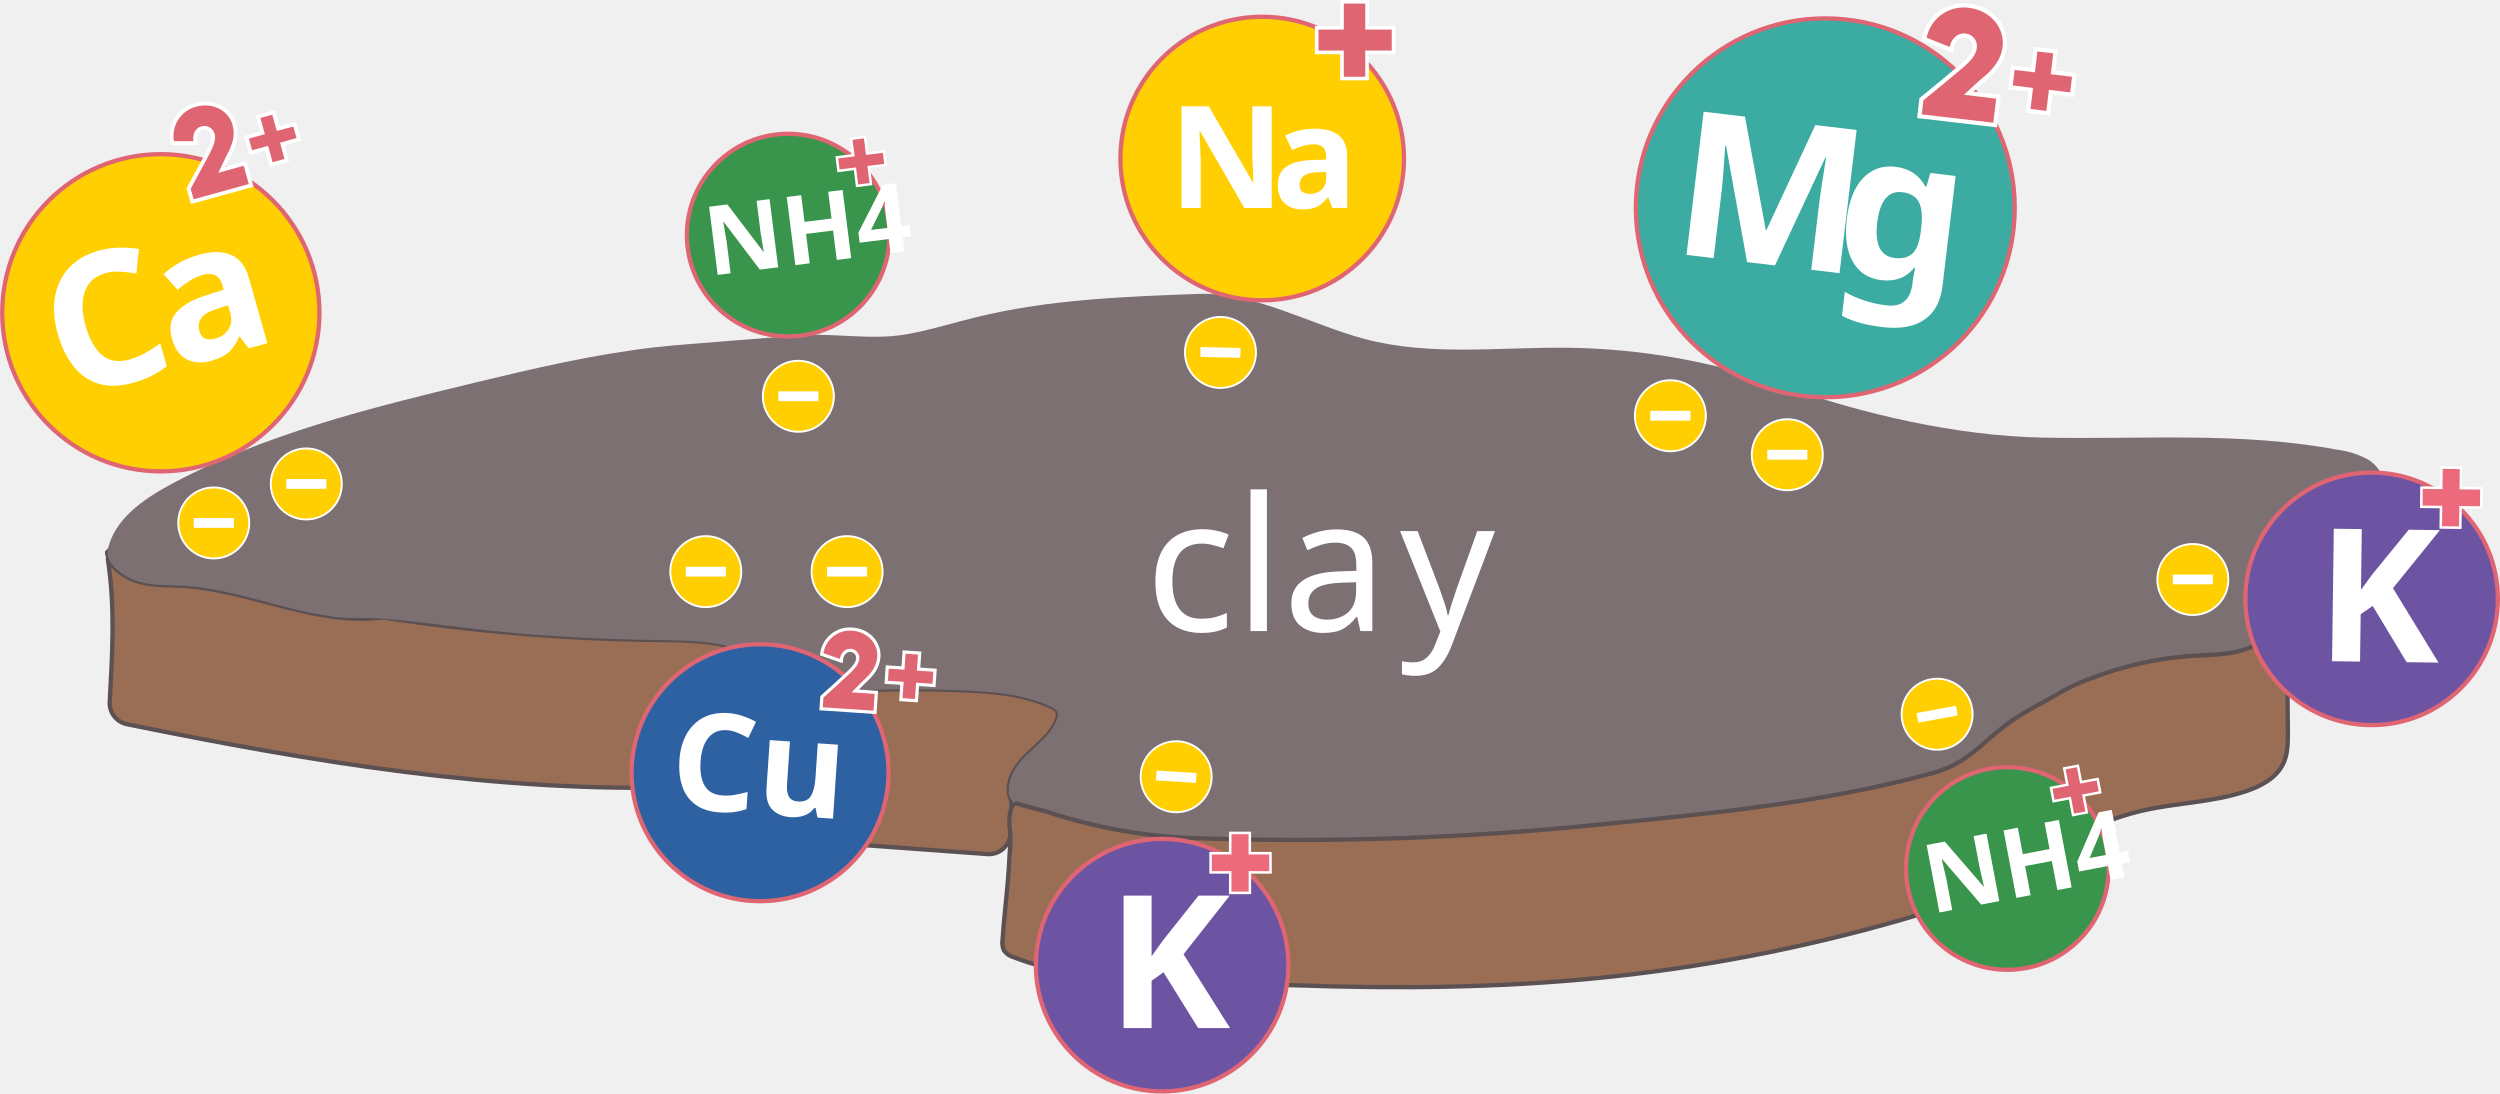
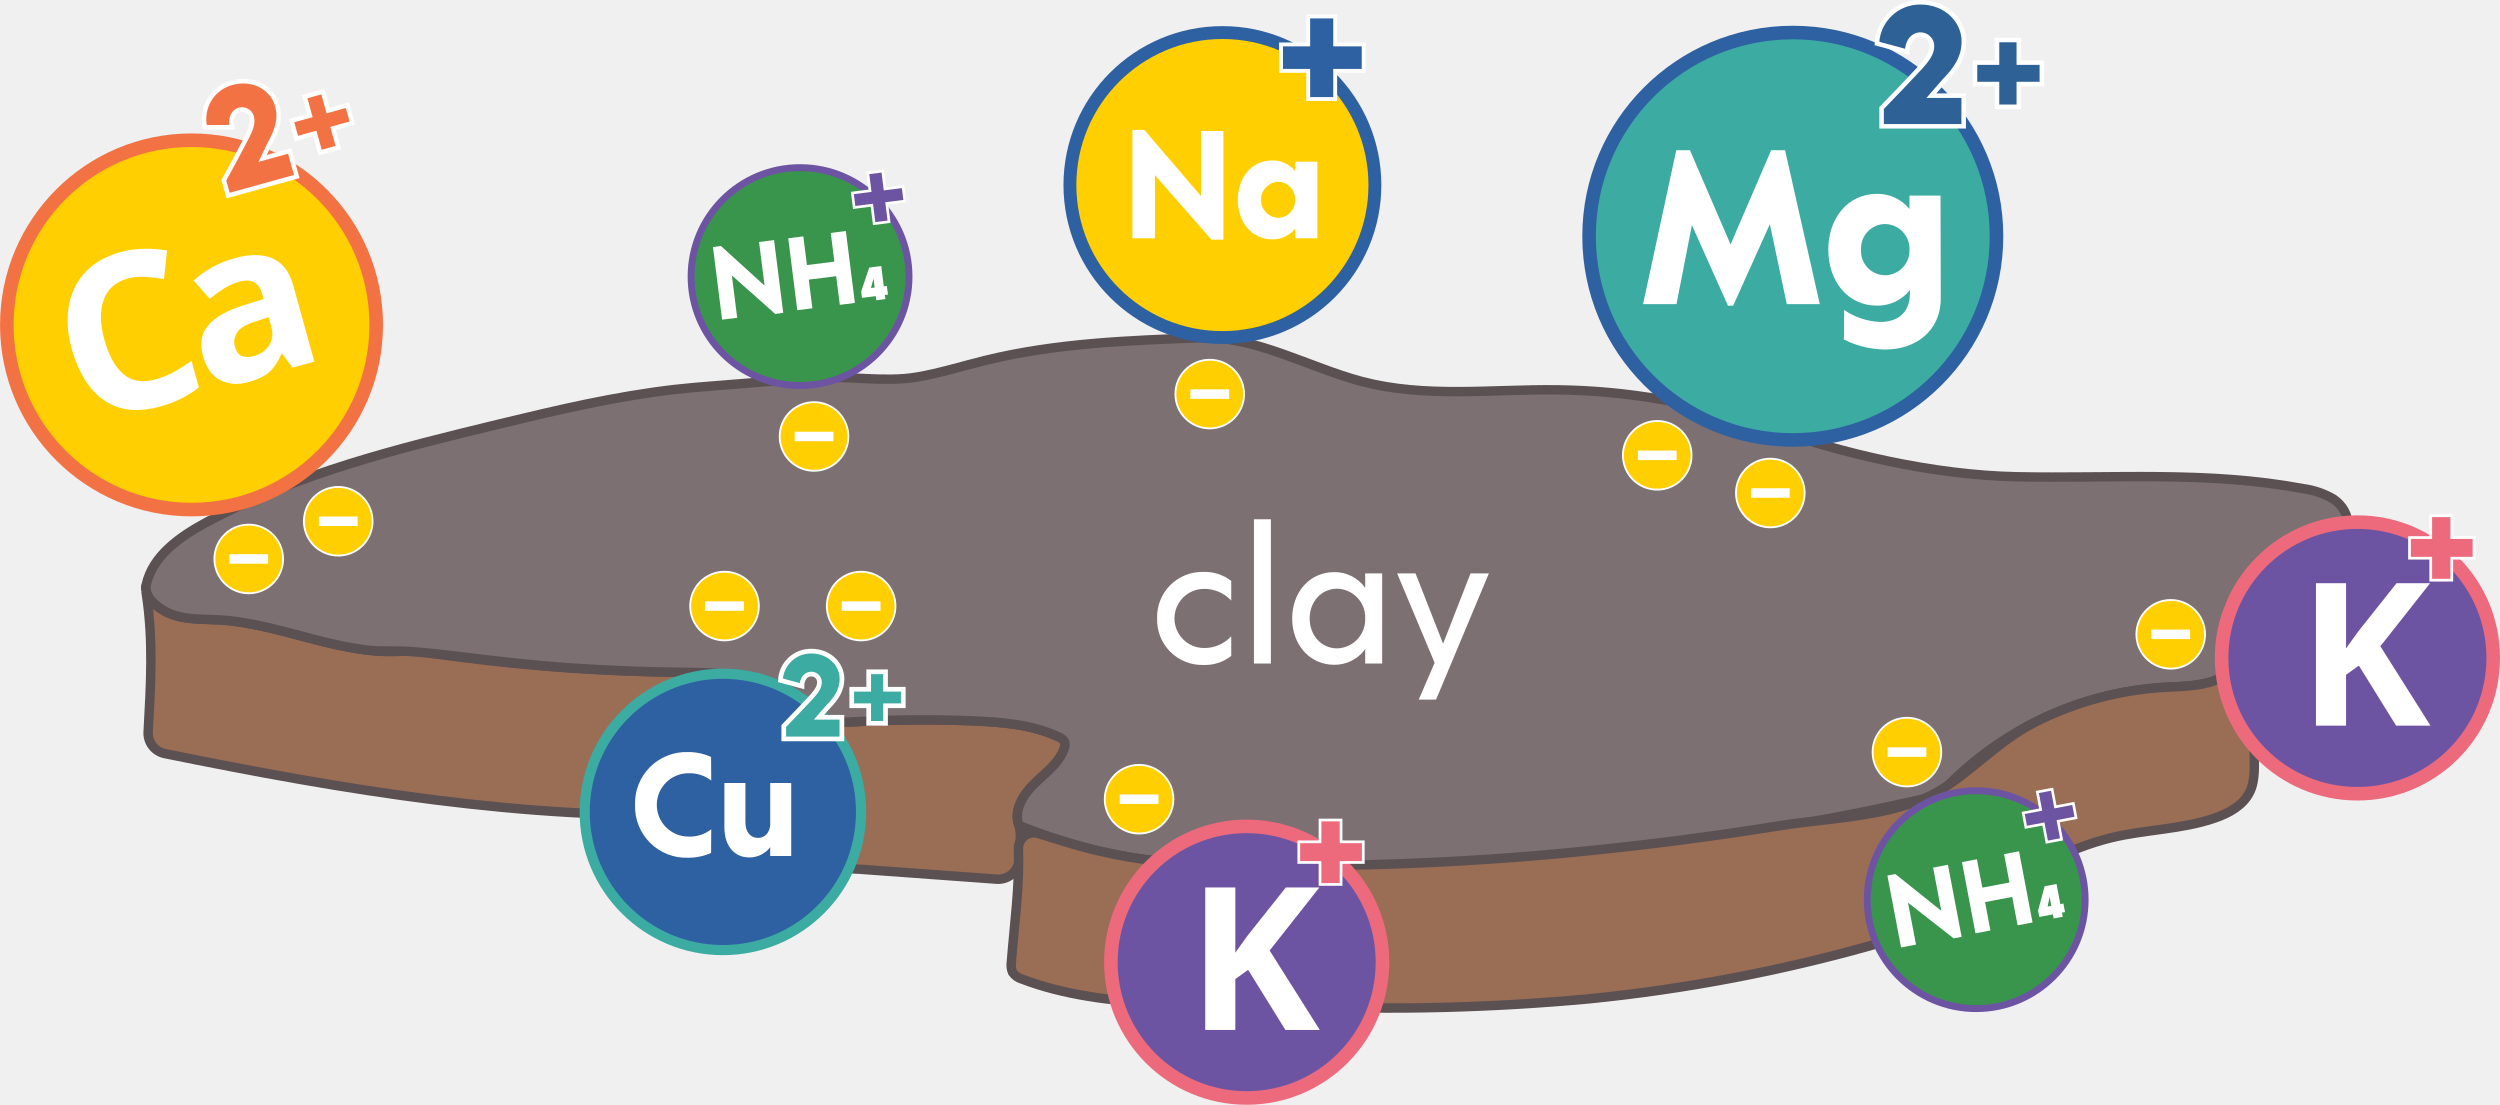
- <svg xmlns="http://www.w3.org/2000/svg" viewBox="0 0 623.87 272.89">
+ <svg xmlns="http://www.w3.org/2000/svg" viewBox="0 0 567.142 250.624">
  <defs>
-     <style>.cls-1,.cls-9{fill:#9a6d55;stroke:#5b5052;}.cls-1,.cls-10,.cls-12,.cls-15,.cls-16,.cls-18,.cls-20,.cls-21,.cls-23,.cls-27,.cls-28,.cls-29,.cls-5,.cls-6,.cls-9{stroke-miterlimit:10;}.cls-1,.cls-12,.cls-16,.cls-21,.cls-28,.cls-5{stroke-width:1.07px;}.cls-2{fill:#7c7072;}.cls-3{font-size:46.54px;font-family:Acre-Medium, Acre;font-weight:500;}.cls-11,.cls-13,.cls-17,.cls-19,.cls-22,.cls-24,.cls-25,.cls-3,.cls-30,.cls-7{fill:#fff;}.cls-4{letter-spacing:-0.03em;}.cls-10,.cls-5{fill:#ffcf01;}.cls-12,.cls-16,.cls-21,.cls-28,.cls-5{stroke:#df6572;}.cls-15,.cls-23,.cls-27,.cls-29,.cls-6{fill:#df6572;}.cls-10,.cls-15,.cls-18,.cls-23,.cls-27,.cls-29,.cls-6{stroke:#fff;}.cls-6{stroke-width:0.9px;}.cls-7{font-size:35.55px;}.cls-13,.cls-17,.cls-19,.cls-25,.cls-30,.cls-7{font-family:Acre-Semibold, Acre;font-weight:600;}.cls-8{letter-spacing:-0.01em;}.cls-9{stroke-width:2.43px;}.cls-10{stroke-width:0.48px;}.cls-12{fill:#3caba2;}.cls-13{font-size:50.39px;}.cls-14{letter-spacing:-0.01em;}.cls-15{stroke-width:1.05px;}.cls-16{fill:#6d54a3;}.cls-17{font-size:46.3px;}.cls-18{fill:#ec6a7c;stroke-width:0.63px;}.cls-19{font-size:46.3px;}.cls-20{fill:none;stroke:#5e5252;stroke-width:1.58px;}.cls-21{fill:#39944c;}.cls-22{font-size:24.02px;}.cls-22,.cls-24{font-family:Acre-Bold, Acre;font-weight:700;}.cls-23{stroke-width:0.62px;}.cls-24{font-size:24.02px;}.cls-25{font-size:46.54px;}.cls-26{letter-spacing:-0.02em;}.cls-27{stroke-width:0.97px;}.cls-28{fill:#2e61a2;}.cls-29{stroke-width:0.8px;}.cls-30{font-size:33.87px;}</style>
+     <style>.cls-1{fill:#9a6d55;}.cls-1,.cls-2{stroke:#5b5052;stroke-width:2.137px;}.cls-1,.cls-11,.cls-12,.cls-13,.cls-14,.cls-15,.cls-18,.cls-19,.cls-2,.cls-20,.cls-4,.cls-5,.cls-6,.cls-7,.cls-8,.cls-9{stroke-miterlimit:10;}.cls-2{fill:#7c7072;}.cls-10,.cls-16,.cls-3{fill:#fff;}.cls-15,.cls-4,.cls-5{fill:#ffcf01;}.cls-11,.cls-14,.cls-18,.cls-20,.cls-4,.cls-6,.cls-8{stroke:#fff;}.cls-4{stroke-width:0.42px;}.cls-5,.cls-7{stroke:#2e61a2;}.cls-5{stroke-width:2.922px;}.cls-19,.cls-6{fill:#2e61a2;}.cls-6{stroke-width:0.877px;}.cls-20,.cls-7{fill:#3caba2;}.cls-15,.cls-7,.cls-9{stroke-width:3.079px;}.cls-8{fill:#2e6296;}.cls-18,.cls-8{stroke-width:1.026px;}.cls-14,.cls-9{fill:#6d54a3;}.cls-9{stroke:#ec6a7c;}.cls-10{font-size:45.267px;}.cls-10,.cls-16{font-family:Acre-Bold, Acre;font-weight:700;}.cls-11{fill:#ec6a7c;stroke-width:0.616px;}.cls-12{fill:none;stroke:#5e5252;stroke-width:1.542px;}.cls-13{fill:#39944c;stroke:#6d54a3;stroke-width:1.573px;}.cls-14{stroke-width:0.605px;}.cls-15{stroke:#f37243;}.cls-16{font-size:49.262px;}.cls-17{letter-spacing:-0.015em;}.cls-18{fill:#f37243;}.cls-19{stroke:#3caba2;stroke-width:2.304px;}.cls-20{stroke-width:1.065px;}</style>
  </defs>
  <g id="Layer_2" data-name="Layer 2">
-     <g id="Clay_Exchange_Capacity" data-name="Clay Exchange Capacity">
-       <g id="Layer_59" data-name="Layer 59">
-         <path class="cls-1" d="M256,188.62c-2.85,2.79-5.32,6.92-3.84,10.65.62,2.26.26,4.9,0,8.78a5.39,5.39,0,0,1-5.76,5.09q-17.78-1.29-35.57-2.59a15.34,15.34,0,0,1-6.17-1.31,19.63,19.63,0,0,1-4.15-3.34c-7.68-7.1-18.42-9.81-28.86-9.49-47.21,1.52-93.72-6.27-140-15.69a5.39,5.39,0,0,1-4.27-5.62c.66-12.14,1.37-23.45-.46-35.48.38-.38-.5-1.7-.09-2.07-.35,3.49,4.21,6.6,7.67,7.59s7.42.87,11.17,1.07c16.28.95,32.86,9.83,49,7.94a4.58,4.58,0,0,1,1.28,0,483,483,0,0,0,69.11,5.57c10.13.08,21.79.51,28.32,8.2a13.15,13.15,0,0,0,10.86,4.9,326.7,326.7,0,0,1,36-.57c7.53.32,15.27.93,22.1,4.13a3,3,0,0,1,1.54,1.25,2.69,2.69,0,0,1-.14,1.95C262.34,183.36,258.82,185.8,256,188.62Z" />
-         <path class="cls-2" d="M594.93,122c-.43,2.87-2.79,4.65-5.55,5.9a42.17,42.17,0,0,1-4.69,1.8,56,56,0,0,0-17.62,9.89c-1.22,1-2.5,2.21-2.82,3.78-.82,4,4.39,7.48,3.81,11.64-.21,1.54-1.22,3.2-3.7,5a13.05,13.05,0,0,1-3.31,1.77c-4.13,1.66-9,1.63-13.5,1.9a85.91,85.91,0,0,0-58.11,27.89c-62.18,14.51-127.1,20-190.92,17.68A130.54,130.54,0,0,1,262,202.84c-2.21-.71-4.43-1.3-6.69-1.86a5.5,5.5,0,0,1-3.14-1.67,3.43,3.43,0,0,1-.43-2.09c-.1-3.31,2-6.4,4.27-8.6.67-.64,1.34-1.28,2-1.89,2.32-2.12,4.65-4.25,5.73-7.13a2.69,2.69,0,0,0,.14-1.95,3,3,0,0,0-1.54-1.25c-6.83-3.2-14.57-3.81-22.1-4.13a326.37,326.37,0,0,0-38.43.76c-3.6.29-5.78-1.83-8-4.65-6.46-8.12-18.36-8.55-28.68-8.64-9.77-.09-19.52-.5-29.26-1.17s-19.08-1.77-28.65-3c-4-.5-8.09-.93-12.13-1.22-3.87-.27-7.74.05-11.58-.41a106.34,106.34,0,0,1-12.59-2.56c-8.32-2.12-16.61-4.71-25.22-5.21-3.75-.2-7.56,0-11.17-1.07-3.46-1-8-4.1-7.67-7.59a2.7,2.7,0,0,1,.05-.41c1.63-7.45,8.61-12.33,15.3-16,23.56-12.77,49.91-19.22,76-25.54,15.19-3.66,29.73-7.09,45.26-8.9,3.29-.37,6.6-.64,9.92-.9,8.55-.7,17.1-1.37,25.65-2.06s18.38,1.22,26.73-.21c6-1,11.87-2.88,17.8-4.33,18.18-4.45,37-5.15,55.7-5.82,13.85-.46,27.89,7.71,41.3,11.26,16.32,4.33,33.57,2,50.49,2.18a167.74,167.74,0,0,1,53.55,9.42c20.27,7.13,43.43,12.54,64.92,13,25,.53,49.33-1.57,74.11,3.09a20.76,20.76,0,0,1,7.77,2.67C593.62,116.58,595.34,119.25,594.93,122Z" />
-         <path class="cls-1" d="M570.94,182.69c0,2.64,0,5.38-1.11,7.79,0,.06-.06.09-.09.15-1.68,3.49-5.43,5.52-9.13,6.77-8.58,2.94-17.89,2.91-26.7,5.06C523,205.14,512.28,211,503,217.3s-18.69,9.44-29.76,12.6a424.42,424.42,0,0,1-74,14.12c-25.06,2.5-50.28,2.75-75.43,1.88-22.43-.77-49.61,1.14-70.8-7a4.55,4.55,0,0,1-2.51-1.75,4.89,4.89,0,0,1-.32-2.64c.31-4.8.9-9.58,1.3-14.37.21-2.5.39-5,.49-7.5a26.74,26.74,0,0,0,.06-5.44,12.44,12.44,0,0,1,.25-5.25c.14-.58.38-1.23.94-1.4a1.81,1.81,0,0,1,1.05.12c2.55.82,5.16,1.29,7.72,2.13a130.54,130.54,0,0,0,36.56,6.37,740,740,0,0,0,99.87-3.33C426.21,203.09,455,200.37,482,193c6-1.65,9.26-4.1,13.91-8.25a68.63,68.63,0,0,1,5.82-4.66c4.22-3,8.91-5.11,13.29-7.79a46.28,46.28,0,0,1,7.43-3.24q3.79-1.44,7.71-2.52a83.45,83.45,0,0,1,17.4-2.89c4.54-.27,9.37-.24,13.5-1.9a5.25,5.25,0,0,0,.81-.32,13.56,13.56,0,0,0,2.5-1.45,4,4,0,0,1,6.33,3c.11,1.44.12,2.9.13,4.35s0,2.71,0,4.07C570.88,175.12,570.91,178.91,570.94,182.69Z" />
-         <text class="cls-3" transform="translate(285.77 157.48)">cla<tspan class="cls-4" x="63.57" y="0">y</tspan>
-         </text>
-       </g>
-       <g id="Layer_71" data-name="Layer 71">
-         <circle class="cls-5" cx="314.98" cy="39.56" r="35.38" />
-         <path class="cls-6" d="M347.76,13.07h-6.61V19.6h-6.26V13.07h-6.31V6.93h6.31V.45h6.26V6.93h6.61Z" />
-         <text class="cls-7" transform="translate(291.65 51.91)">
-           <tspan class="cls-8">N</tspan>
-           <tspan x="25.74" y="0">a</tspan>
-         </text>
-         <path class="cls-9" d="M591.79,160.67a28.2,28.2,0,0,1-7.9,7.88,27.41,27.41,0,0,1-10.34,4.16,16.93,16.93,0,0,1-2.7-1.34c0-1.36,0-2.7,0-4.07,0-4.3-.06-8.78-2.76-12.3.58-4.16-4.63-7.62-3.81-11.64.34-1.67,1.56-2.64,2.82-3.78,6.17-5.59,12.53-8.88,16.93-11.27,2.55-1.4,6.35-3.52,10.93-6.32a75.36,75.36,0,0,1,1.58,17.9C596.27,147.71,596.06,154.2,591.79,160.67Z" />
-         <circle class="cls-10" cx="199.23" cy="98.89" r="8.86" />
-         <rect class="cls-11" x="194.23" y="97.66" width="10" height="2.45" />
-         <circle class="cls-10" cx="304.55" cy="87.95" r="8.86" transform="translate(208.78 390.13) rotate(-88.52)" />
-         <rect class="cls-11" x="299.56" y="86.72" width="10" height="2.45" transform="translate(2.37 -7.83) rotate(1.48)" />
-         <circle class="cls-10" cx="416.84" cy="103.75" r="8.86" />
-         <rect class="cls-11" x="411.84" y="102.52" width="10" height="2.45" />
-         <circle class="cls-10" cx="446.02" cy="113.48" r="8.86" />
-         <rect class="cls-11" x="441.02" y="112.25" width="10" height="2.45" />
-         <circle class="cls-10" cx="547.22" cy="144.61" r="8.86" />
-         <rect class="cls-11" x="542.22" y="143.38" width="10" height="2.45" />
-         <circle class="cls-10" cx="483.41" cy="178.2" r="8.86" transform="translate(-24.28 90.49) rotate(-10.43)" />
-         <rect class="cls-11" x="478.41" y="176.98" width="10" height="2.45" transform="translate(-24.28 90.49) rotate(-10.43)" />
-         <circle class="cls-10" cx="293.52" cy="193.84" r="8.86" transform="translate(81.72 474.68) rotate(-86.42)" />
-         <rect class="cls-11" x="288.52" y="192.61" width="10" height="2.45" transform="translate(12.68 -17.96) rotate(3.58)" />
-         <circle class="cls-10" cx="176.13" cy="142.65" r="8.86" />
-         <rect class="cls-11" x="171.13" y="141.43" width="10" height="2.45" />
-         <circle class="cls-10" cx="211.39" cy="142.65" r="8.86" />
-         <rect class="cls-11" x="206.39" y="141.43" width="10" height="2.45" />
-         <circle class="cls-10" cx="53.34" cy="130.5" r="8.86" />
-         <rect class="cls-11" x="48.35" y="129.27" width="10" height="2.45" />
-         <circle class="cls-10" cx="76.44" cy="120.77" r="8.86" />
-         <rect class="cls-11" x="71.44" y="119.54" width="10" height="2.45" />
-         <circle class="cls-12" cx="455.5" cy="51.86" r="47.27" />
-         <text class="cls-13" transform="translate(416.37 63.07) rotate(6.81)">
-           <tspan class="cls-14">M</tspan>
-           <tspan x="40.91" y="0">g</tspan>
-         </text>
-         <path class="cls-15" d="M479.48,24.77c3.36-2.73,6.95-5.68,10.1-8.35,1.67-1.47,3-2.81,3.21-4.53a2.64,2.64,0,0,0-2.31-3c-2-.24-3.33,1.47-3.54,3.56l-6.76-2.72a10,10,0,0,1,11.15-8.31c6,.72,9.5,5.53,8.94,10.22-.45,3.73-2.64,6.19-5.69,8.63-1,.93-2.26,2-3.31,3l7.46.89-.84,7.05L479,29Z" />
-         <path class="cls-15" d="M517.07,23.64,511.76,23l-.63,5.25-5-.6.63-5.25-5.07-.61.59-4.92,5.07.6.62-5.21,5,.6-.62,5.21,5.3.63Z" />
-         <circle class="cls-16" cx="290.01" cy="240.85" r="31.51" />
-         <text class="cls-17" transform="translate(276.22 256.56)">K</text>
-         <path class="cls-18" d="M317.06,217.71h-5.15v5.1H307v-5.1H302.1v-4.79H307v-5.06h4.89v5.06h5.15Z" />
-         <circle class="cls-16" cx="591.83" cy="149.44" r="31.51" />
-         <text class="cls-19" transform="translate(577.79 164.95) rotate(0.75)">K</text>
-         <path class="cls-18" d="M619.18,126.66l-5.15-.07-.07,5.1-4.88-.06.06-5.1-4.92-.06.06-4.79,4.92.06.07-5.06,4.88.07-.06,5.06,5.15.06Z" />
-         <line class="cls-20" x1="522.95" y1="216.07" x2="519.6" y2="215.89" />
-         <circle class="cls-21" cx="500.93" cy="216.73" r="25.28" />
-         <text class="cls-22" transform="translate(481.87 228.11) rotate(-10.75)">NH4</text>
-         <path class="cls-23" d="M524.11,197.73l-4.16.79.8,4.22-3.42.65-.8-4.22-4.07.77-.63-3.33,4.06-.77-.77-4.09,3.42-.65.78,4.09,4.15-.79Z" />
-         <line class="cls-20" x1="218.7" y1="59.38" x2="215.37" y2="58.99" />
-         <circle class="cls-21" cx="196.69" cy="58.67" r="25.28" />
-         <text class="cls-24" transform="translate(176.96 68.87) rotate(-7.17)">NH4</text>
-         <path class="cls-23" d="M221,41.16l-4.19.52.53,4.26-3.46.44-.53-4.26-4.11.52-.42-3.37,4.1-.52-.52-4.13,3.46-.44.52,4.14,4.2-.53Z" />
-         <circle class="cls-5" cx="40.13" cy="78.05" r="39.58" />
-         <text class="cls-25" transform="matrix(0.96, -0.27, 0.27, 0.96, 16.25, 99.82)">
-           <tspan class="cls-26">C</tspan>
-           <tspan x="27.93" y="0">a</tspan>
-         </text>
-         <path class="cls-27" d="M47.06,47.05c1.66-3,3.43-6.33,5-9.27.79-1.59,1.37-3,1-4.34A2.13,2.13,0,0,0,50.4,32c-1.52.42-2,2.1-1.54,3.72l-5.84,0a8,8,0,0,1,5.75-9.55c4.66-1.29,8.72,1.21,9.73,4.86.81,2.9-.08,5.39-1.59,8.13-.49,1-1.07,2.18-1.55,3.22l5.8-1.61,1.52,5.49L48,50.32Z" />
-         <path class="cls-27" d="M74.6,34.79l-4.13,1.15L71.6,40l-3.91,1.09L66.56,37l-4,1.09-1.06-3.84,4-1.09-1.12-4.05,3.91-1.08,1.12,4.05L73.54,31Z" />
-         <circle class="cls-28" cx="189.67" cy="192.83" r="32.06" />
-         <path class="cls-29" d="M205.1,173.89c2.28-2,4.71-4.27,6.84-6.27,1.13-1.1,2-2.1,2.11-3.32a1.88,1.88,0,0,0-1.75-2c-1.39-.1-2.3,1.16-2.37,2.65l-4.88-1.68a7.07,7.07,0,0,1,7.58-6.28c4.26.29,6.92,3.56,6.69,6.9-.17,2.65-1.64,4.47-3.7,6.31-.71.69-1.53,1.5-2.23,2.23l5.3.35-.33,5-13.46-.91Z" />
-         <path class="cls-29" d="M233.08,171.06l-4.1-.28-.28,4.08-3.89-.27.27-4.07-3.93-.26.26-3.82,3.93.26.27-4,3.9.27-.28,4,4.11.28Z" />
-         <text class="cls-30" transform="translate(166.78 201.53) rotate(3.85)">Cu</text>
+     <g id="Layer_33" data-name="Layer 33">
+       <g id="Layer_30" data-name="Layer 30">
+         <g id="Layer_35" data-name="Layer 35">
+           <path class="cls-1" d="M529.746,153.326a24.878,24.878,0,0,1-6.941,6.932,24.321,24.321,0,0,1-9.089,3.653,14.648,14.648,0,0,1-2.378-1.176c0-1.202-.026-2.378-.026-3.579-.026-3.784-.051-7.721-2.429-10.815.511-3.656-4.065-6.699-3.35-10.227.299-1.474,1.371-2.32,2.48-3.324a71.573,71.573,0,0,1,14.879-9.911c2.249-1.225,5.584-3.093,9.614-5.558a66.759,66.759,0,0,1,1.39,15.737C533.681,141.934,533.501,147.641,529.746,153.326Z" />
+           <path class="cls-1" d="M234.545,177.897c-2.506,2.454-4.679,6.085-3.375,9.358.545,1.989.23,4.308.026,7.724a4.743,4.743,0,0,1-5.061,4.473q-15.635-1.134-31.27-2.277a13.38,13.38,0,0,1-5.42-1.151,17.583,17.583,0,0,1-3.656-2.94c-6.75-6.239-16.184-8.616-25.363-8.335-41.503,1.336-82.383-5.52-123.057-13.798a4.739,4.739,0,0,1-3.76-4.939c.582-10.674,1.206-20.613-.402-31.192.332-.332-.439-1.487-.081-1.819-.307,3.068,3.707,5.804,6.75,6.673,3.17.92,6.52.767,9.818.946,14.306.833,28.886,8.637,43.101,6.975a4.226,4.226,0,0,1,1.133.016,424.302,424.302,0,0,0,60.745,4.899c8.91.075,19.151.446,24.893,7.209a11.547,11.547,0,0,0,9.551,4.311,287.019,287.019,0,0,1,31.596-.5c6.622.281,13.423.818,19.431,3.63a2.637,2.637,0,0,1,1.355,1.099,2.348,2.348,0,0,1-.128,1.713C240.144,173.269,237.051,175.416,234.545,177.897Z" />
+           <path class="cls-2" d="M532.508,119.322c-.384,2.531-2.454,4.091-4.883,5.19a38.861,38.861,0,0,1-4.116,1.585,49.048,49.048,0,0,0-15.494,8.693,6.365,6.365,0,0,0-2.48,3.324c-.716,3.528,3.861,6.571,3.35,10.227-.179,1.355-1.074,2.812-3.247,4.372a11.879,11.879,0,0,1-2.915,1.56c-3.631,1.457-7.875,1.432-11.863,1.662a75.535,75.535,0,0,0-51.084,24.519c-54.663,12.758-111.729,17.59-167.824,15.545a114.939,114.939,0,0,1-32.138-5.599c-2.864-.92-5.727-1.969-8.642-3.145-1.304-3.272.87-6.903,3.375-9.358.588-.562,1.176-1.125,1.79-1.662,2.046-1.866,4.091-3.733,5.037-6.264a2.348,2.348,0,0,0,.128-1.713,2.637,2.637,0,0,0-1.355-1.099c-6.008-2.812-12.809-3.349-19.431-3.63a286.247,286.247,0,0,0-33.775.665c-3.17.256-5.088-1.611-7.057-4.091-5.676-7.133-16.133-7.517-25.209-7.593-8.591-.077-17.156-.435-25.721-1.023-8.463-.588-16.772-1.56-25.184-2.608-3.554-.435-7.108-.818-10.662-1.074-3.4-.23-6.801.051-10.176-.358a94.308,94.308,0,0,1-11.071-2.25c-7.312-1.866-14.599-4.142-22.167-4.577-3.298-.179-6.648-.026-9.818-.946-3.042-.869-7.057-3.605-6.75-6.673a1.724,1.724,0,0,1,.051-.358c1.432-6.545,7.568-10.841,13.448-14.037,20.71-11.224,43.874-16.9,66.782-22.448,13.346-3.222,26.13-6.239,39.783-7.824,2.889-.332,5.804-.562,8.719-.792,7.517-.614,15.033-1.202,22.55-1.815,7.44-.588,16.159,1.074,23.496-.179,5.292-.895,10.431-2.531,15.647-3.809,15.98-3.912,32.547-4.526,48.962-5.114,12.17-.409,24.519,6.775,36.306,9.895,14.343,3.81,29.505,1.738,44.385,1.917a147.524,147.524,0,0,1,47.07,8.284c17.82,6.264,38.172,11.02,57.066,11.429,21.937.46,43.362-1.381,65.146,2.71a18.232,18.232,0,0,1,6.827,2.352C531.357,114.566,532.865,116.918,532.508,119.322Z" />
+           <path class="cls-1" d="M511.414,172.681c0,2.327,0,4.73-.972,6.852-.025.051-.051.077-.076.128-1.483,3.068-4.781,4.858-8.028,5.957-7.542,2.582-15.724,2.557-23.471,4.449-9.615,2.356-19.012,7.529-27.176,13.045-8.274,5.59-16.425,8.297-26.158,11.069a372.956,372.956,0,0,1-65.076,12.416,495.221,495.221,0,0,1-66.301,1.655c-19.72-.682-43.612,1.001-62.245-6.124a3.942,3.942,0,0,1-2.199-1.534,4.207,4.207,0,0,1-.281-2.327c.683-8.78,1.887-17.09,1.613-25.677a3.491,3.491,0,0,1,4.578-3.475c1.44.477,2.908.864,4.19,1.283a114.939,114.939,0,0,0,32.138,5.599,649.914,649.914,0,0,0,87.79-2.933q22.074-2.207,43.988-5.744c11.335-1.815,26.899-2.037,36.741-8.24,7.534-4.749,13.145-11.194,21.293-15.291a74.653,74.653,0,0,1,29.095-7.856c3.989-.23,8.233-.204,11.863-1.662a5.94,5.94,0,0,0,.716-.281,12.622,12.622,0,0,0,2.199-1.278,3.519,3.519,0,0,1,5.561,2.615c.098,1.268.106,2.557.115,3.828,0,1.202.026,2.378.026,3.579C511.363,166.033,511.389,169.357,511.414,172.681Z" />
+           <path class="cls-3" d="M262.498,140.299A10.221,10.221,0,0,1,272.93,129.744a9.689,9.689,0,0,1,6.382,2.046v4.459a8.25,8.25,0,0,0-6.054-2.659,6.71,6.71,0,1,0,0,13.418,8.246,8.246,0,0,0,6.054-2.659v4.459a9.688,9.688,0,0,1-6.382,2.046A10.221,10.221,0,0,1,262.498,140.299Z" />
+           <path class="cls-3" d="M284.465,117.799h3.845v32.728h-3.845Z" />
+           <path class="cls-3" d="M313.551,130.072v20.455h-3.845v-3.273a8.538,8.538,0,0,1-6.995,3.56c-5.686,0-9.573-4.623-9.573-10.514s3.886-10.514,9.573-10.514a8.538,8.538,0,0,1,6.995,3.56v-3.273Zm-3.845,10.227a6.519,6.519,0,0,0-6.341-6.75c-3.682,0-6.259,3.027-6.259,6.75,0,3.764,2.577,6.791,6.259,6.791A6.555,6.555,0,0,0,309.706,140.299Z" />
+           <path class="cls-3" d="M337.768,130.072l-11.986,28.637h-3.927l3.6-8.346-8.509-20.291h4.173l6.259,15.955,6.218-15.955Z" />
+           <circle class="cls-4" cx="184.667" cy="99.017" r="7.787" />
+           <rect class="cls-3" x="180.273" y="97.939" width="8.789" height="2.156" />
+           <circle class="cls-4" cx="274.435" cy="89.399" r="7.787" />
+           <rect class="cls-3" x="270.041" y="88.322" width="8.789" height="2.156" />
+           <circle class="cls-4" cx="375.959" cy="103.292" r="7.787" />
+           <rect class="cls-3" x="371.564" y="102.214" width="8.789" height="2.156" />
+           <circle class="cls-4" cx="401.607" cy="111.841" r="7.787" />
+           <rect class="cls-3" x="397.212" y="110.763" width="8.789" height="2.156" />
+           <circle class="cls-4" cx="492.443" cy="143.901" r="7.787" />
+           <rect class="cls-3" x="488.049" y="142.823" width="8.789" height="2.156" />
+           <circle class="cls-4" cx="432.598" cy="170.618" r="7.787" />
+           <rect class="cls-3" x="428.204" y="169.54" width="8.789" height="2.156" />
+           <circle class="cls-4" cx="258.405" cy="181.305" r="7.787" />
+           <rect class="cls-3" x="254.011" y="180.227" width="8.789" height="2.156" />
+           <circle class="cls-4" cx="164.363" cy="137.489" r="7.787" />
+           <rect class="cls-3" x="159.968" y="136.411" width="8.789" height="2.156" />
+           <circle class="cls-4" cx="195.354" cy="137.489" r="7.787" />
+           <rect class="cls-3" x="190.959" y="136.411" width="8.789" height="2.156" />
+           <circle class="cls-4" cx="56.427" cy="126.803" r="7.787" />
+           <rect class="cls-3" x="52.033" y="125.725" width="8.789" height="2.156" />
+           <circle class="cls-4" cx="76.732" cy="118.253" r="7.787" />
+           <rect class="cls-3" x="72.337" y="117.175" width="8.789" height="2.156" />
+           <circle class="cls-5" cx="277.311" cy="41.979" r="34.593" />
+           <path class="cls-6" d="M309.357,16.073h-6.46v6.391h-6.119V16.073h-6.17V10.076h6.17v-6.34h6.119v6.34h6.46Z" />
+           <path class="cls-3" d="M277.541,29.722V54.367H274.83L262.004,39.733v14.32h-5.11V29.478h2.711l12.861,15.017V29.722Z" />
+           <path class="cls-3" d="M298.851,36.673v17.38h-5.005V51.828a6.499,6.499,0,0,1-5.214,2.468c-4.762,0-7.821-3.962-7.821-8.968,0-4.971,3.059-8.933,7.821-8.933a6.498,6.498,0,0,1,5.214,2.468v-2.19Zm-5.04,8.655a3.977,3.977,0,0,0-3.893-4.102,4.109,4.109,0,0,0,0,8.203A3.955,3.955,0,0,0,293.811,45.328Z" />
+           <circle class="cls-7" cx="406.708" cy="53.592" r="46.212" />
+           <path class="cls-3" d="M405.346,68.997l-3.842-18.126L393.18,69.342h-1.182l-8.177-18.273-3.497,17.929h-7.585l7.536-34.922h3.103l9.211,21.377,9.211-21.377h3.152l7.881,34.922Z" />
+           <path class="cls-3" d="M440.274,67.667c0,7.536-5.812,11.625-12.511,11.625a21.272,21.272,0,0,1-9.457-2.266l.049-6.699a15.662,15.662,0,0,0,8.176,2.709c3.891,0,6.748-1.97,6.748-6.551v-.689a9.348,9.348,0,0,1-7.438,3.546c-6.748,0-11.082-5.615-11.082-12.708,0-7.043,4.335-12.658,11.082-12.658a9.29,9.29,0,0,1,7.339,3.448V44.369h7.043ZM433.181,56.634a5.635,5.635,0,0,0-5.517-5.811,5.508,5.508,0,0,0-5.468,5.811,5.48,5.48,0,0,0,5.468,5.812A5.606,5.606,0,0,0,433.181,56.634Z" />
+           <path class="cls-8" d="M426.852,24.509c2.947-3.039,6.091-6.315,8.841-9.275,1.453-1.619,2.593-3.078,2.593-4.775a2.596,2.596,0,0,0-2.593-2.604c-1.926,0-3.062,1.815-3.025,3.867L425.79,9.867A9.767,9.767,0,0,1,435.656.513c5.894,0,9.861,4.262,9.861,8.88,0,3.671-1.848,6.315-4.519,9.039-.905,1.025-1.963,2.21-2.869,3.276h7.347v6.945h-18.624Z" />
+           <path class="cls-8" d="M463.211,19.063h-5.227v5.172h-4.951V19.063H448.04V14.209h4.992V9.079h4.951v5.13h5.227Z" />
+           <circle class="cls-9" cx="282.819" cy="218.276" r="30.808" />
+           <text class="cls-10" transform="translate(269.3358 233.6436)">K</text>
+           <path class="cls-11" d="M309.27,195.653H304.23v4.987H299.455v-4.987h-4.814v-4.68h4.814V186.026H304.23v4.947H309.27Z" />
+           <circle class="cls-9" cx="534.794" cy="149.254" r="30.808" />
+           <text class="cls-10" transform="translate(521.3118 164.6211)">K</text>
+           <path class="cls-11" d="M561.245,126.631h-5.04v4.987H551.43v-4.987h-4.814v-4.68H551.43v-4.947h4.775v4.947h5.04Z" />
+           <line class="cls-12" x1="469.837" y1="203.45" x2="466.564" y2="203.272" />
+           <circle class="cls-13" cx="448.311" cy="204.095" r="24.713" />
+           <path class="cls-3" d="M441.902,196.18l3.106,16.357-1.8.342-10.357-8.098,1.804,9.506-3.391.644L428.167,198.62l1.8-.342,10.428,8.347-1.861-9.806Z" />
+           <path class="cls-3" d="M458.029,193.118l3.066,16.15-3.391.644-1.222-6.438-6.16,1.17,1.222,6.436-3.391.645-3.066-16.15,3.391-.645,1.222,6.438,6.16-1.169-1.222-6.438Z" />
+           <path class="cls-3" d="M468.464,206.913l-.692.131.175.924-2.054.39-.175-.924-3.091.587-.276-1.453,1.487-5.517,2.699-.513.867,4.568.692-.132Zm-3.114-1.417-.381-2.007-.45,2.164Z" />
+           <path class="cls-14" d="M470.967,185.524l-4.061.771.782,4.121-3.35.636-.782-4.121-3.97.754-.619-3.26,3.97-.754-.759-4,3.35-.636.76,4,4.061-.771Z" />
+           <line class="cls-12" x1="203.022" y1="63.445" x2="199.767" y2="63.062" />
+           <circle class="cls-13" cx="181.498" cy="62.745" r="24.713" />
+           <path class="cls-3" d="M175.601,54.464l2.078,16.52-1.817.23L166.03,62.486l1.208,9.6-3.425.431-2.072-16.473,1.817-.229,9.887,8.98-1.246-9.902Z" />
+           <path class="cls-3" d="M191.888,52.415,193.94,68.726l-3.425.431-.818-6.5-6.221.782.818,6.5-3.425.432L178.817,54.06l3.425-.431.818,6.501,6.221-.782-.818-6.501Z" />
+           <path class="cls-3" d="M201.441,66.835l-.699.088.117.932-2.074.261-.117-.932-3.122.393-.185-1.468,1.828-5.413,2.726-.343.58,4.613.699-.088Zm-3.019-1.608L198.168,63.2l-.584,2.133Z" />
+           <path class="cls-14" d="M205.269,45.625l-4.101.516.524,4.162-3.384.426-.523-4.162-4.01.504-.414-3.292,4.01-.504-.508-4.04,3.384-.426.508,4.04,4.101-.516Z" />
+           <circle class="cls-15" cx="43.448" cy="73.706" r="41.898" />
+           <text class="cls-16" transform="matrix(0.9638, -0.2666, 0.2666, 0.9638, 18.1703, 96.7331)">
+             <tspan class="cls-17">C</tspan>
+             <tspan x="29.065" y="0">a</tspan>
+           </text>
+           <path class="cls-18" d="M50.78,40.896c1.762-3.224,3.635-6.692,5.25-9.805.841-1.69,1.457-3.175,1.065-4.594a2.253,2.253,0,0,0-2.772-1.579c-1.611.446-2.142,2.227-1.636,3.935l-6.183.038a8.477,8.477,0,0,1,6.089-10.107c4.931-1.364,9.236,1.284,10.304,5.147.849,3.071-.085,5.71-1.689,8.607-.52,1.067-1.131,2.303-1.642,3.405l6.146-1.7,1.607,5.81-15.58,4.309Z" />
+           <path class="cls-18" d="M79.936,27.927l-4.373,1.209L76.76,33.463l-4.142,1.145L71.421,30.282,67.245,31.437l-1.123-4.06,4.176-1.155L69.112,21.93l4.142-1.146,1.187,4.292,4.373-1.209Z" />
+           <circle class="cls-19" cx="163.992" cy="184.187" r="31.347" />
+           <path class="cls-20" d="M177.802,164.701c2.086-2.151,4.313-4.471,6.259-6.566,1.029-1.146,1.836-2.179,1.836-3.38a1.838,1.838,0,0,0-1.836-1.844c-1.364,0-2.168,1.285-2.142,2.738l-4.869-1.314a6.915,6.915,0,0,1,6.985-6.622c4.173,0,6.982,3.018,6.982,6.287,0,2.599-1.308,4.471-3.2,6.399-.641.726-1.39,1.564-2.031,2.32h5.201v4.917H177.802Z" />
+           <path class="cls-20" d="M204.913,160.103h-4.026v3.99H197.07v-3.99h-3.849v-3.744H197.07v-3.958h3.817v3.958h4.026Z" />
+           <path class="cls-3" d="M144.063,182.598A11.621,11.621,0,0,1,156.05,170.611a12.071,12.071,0,0,1,5.265,1.126l.033,5.331a8.015,8.015,0,0,0-5.165-1.655,7.185,7.185,0,0,0,0,14.37,7.831,7.831,0,0,0,5.165-1.655l-.033,5.364a12.559,12.559,0,0,1-5.265,1.093A11.62,11.62,0,0,1,144.063,182.598Z" />
+           <path class="cls-3" d="M179.497,177.631v16.556h-4.768V192.2a5.96,5.96,0,0,1-4.768,2.318c-3.179,0-5.629-2.384-5.629-6.854V177.631H169.1v8.94c0,2.252,1.225,3.51,2.848,3.51,1.49,0,2.583-1.026,2.781-2.88v-9.569Z" />
+         </g>
      </g>
    </g>
  </g>
</svg>
